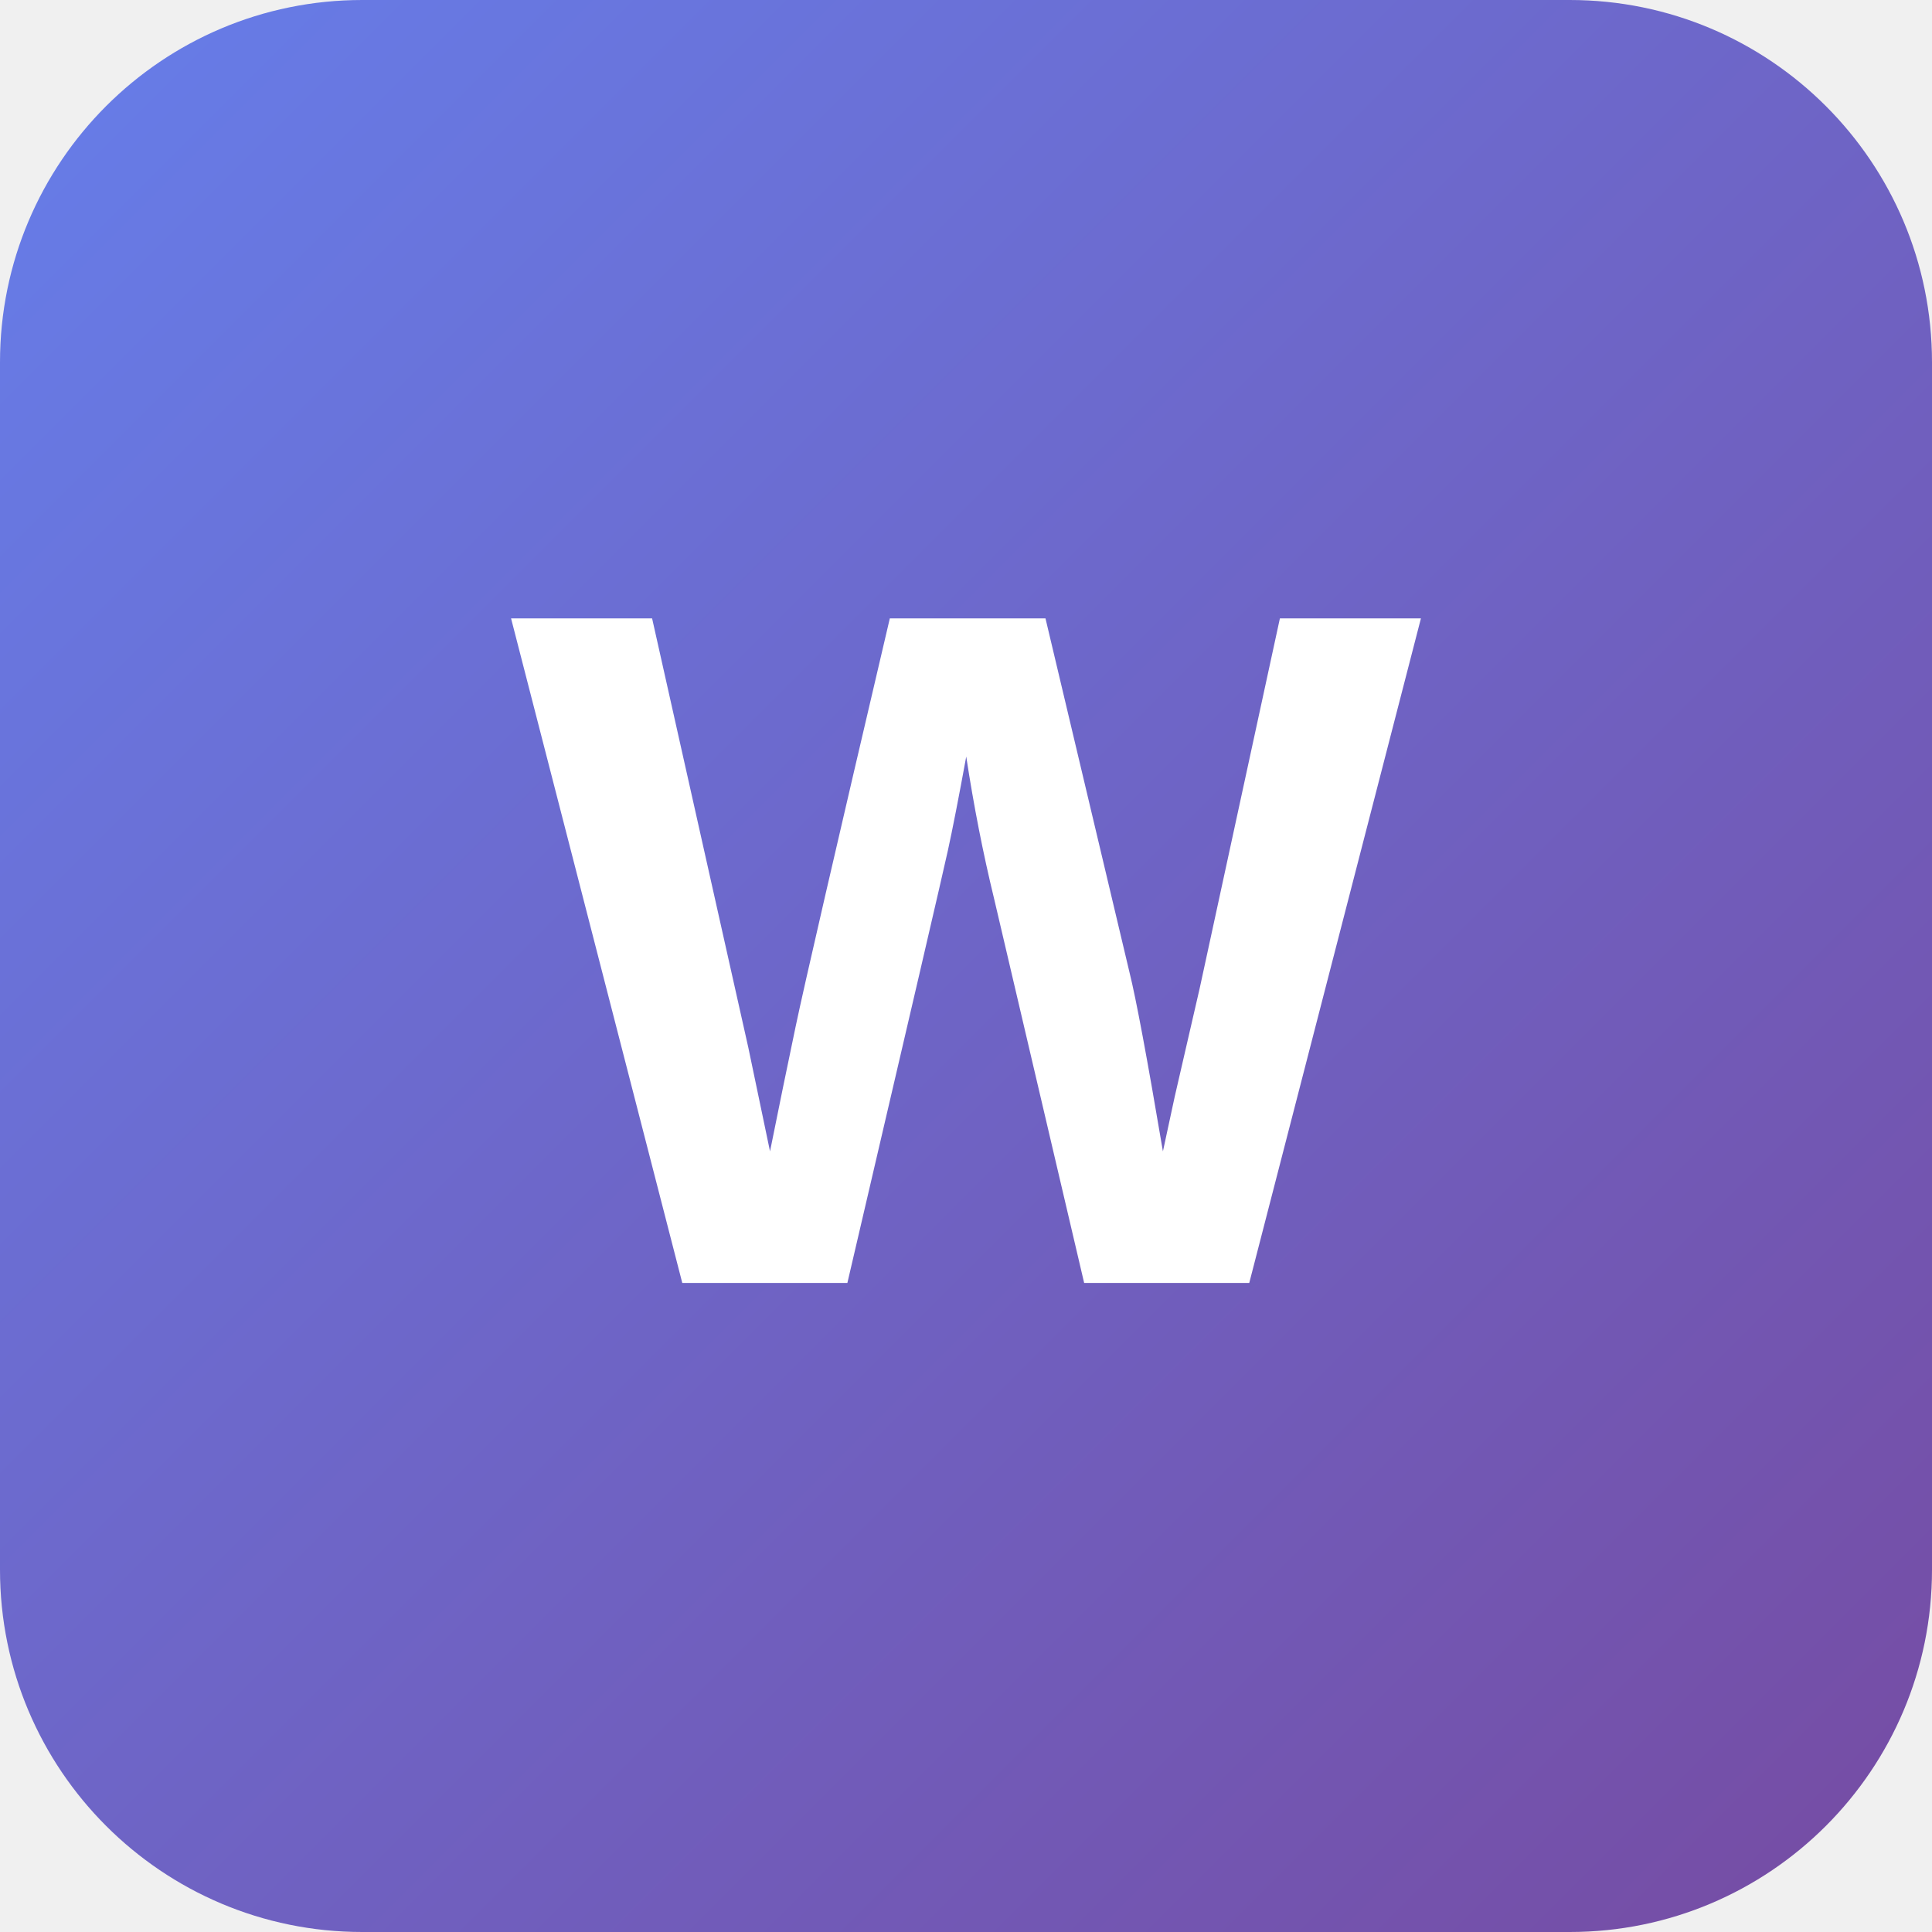
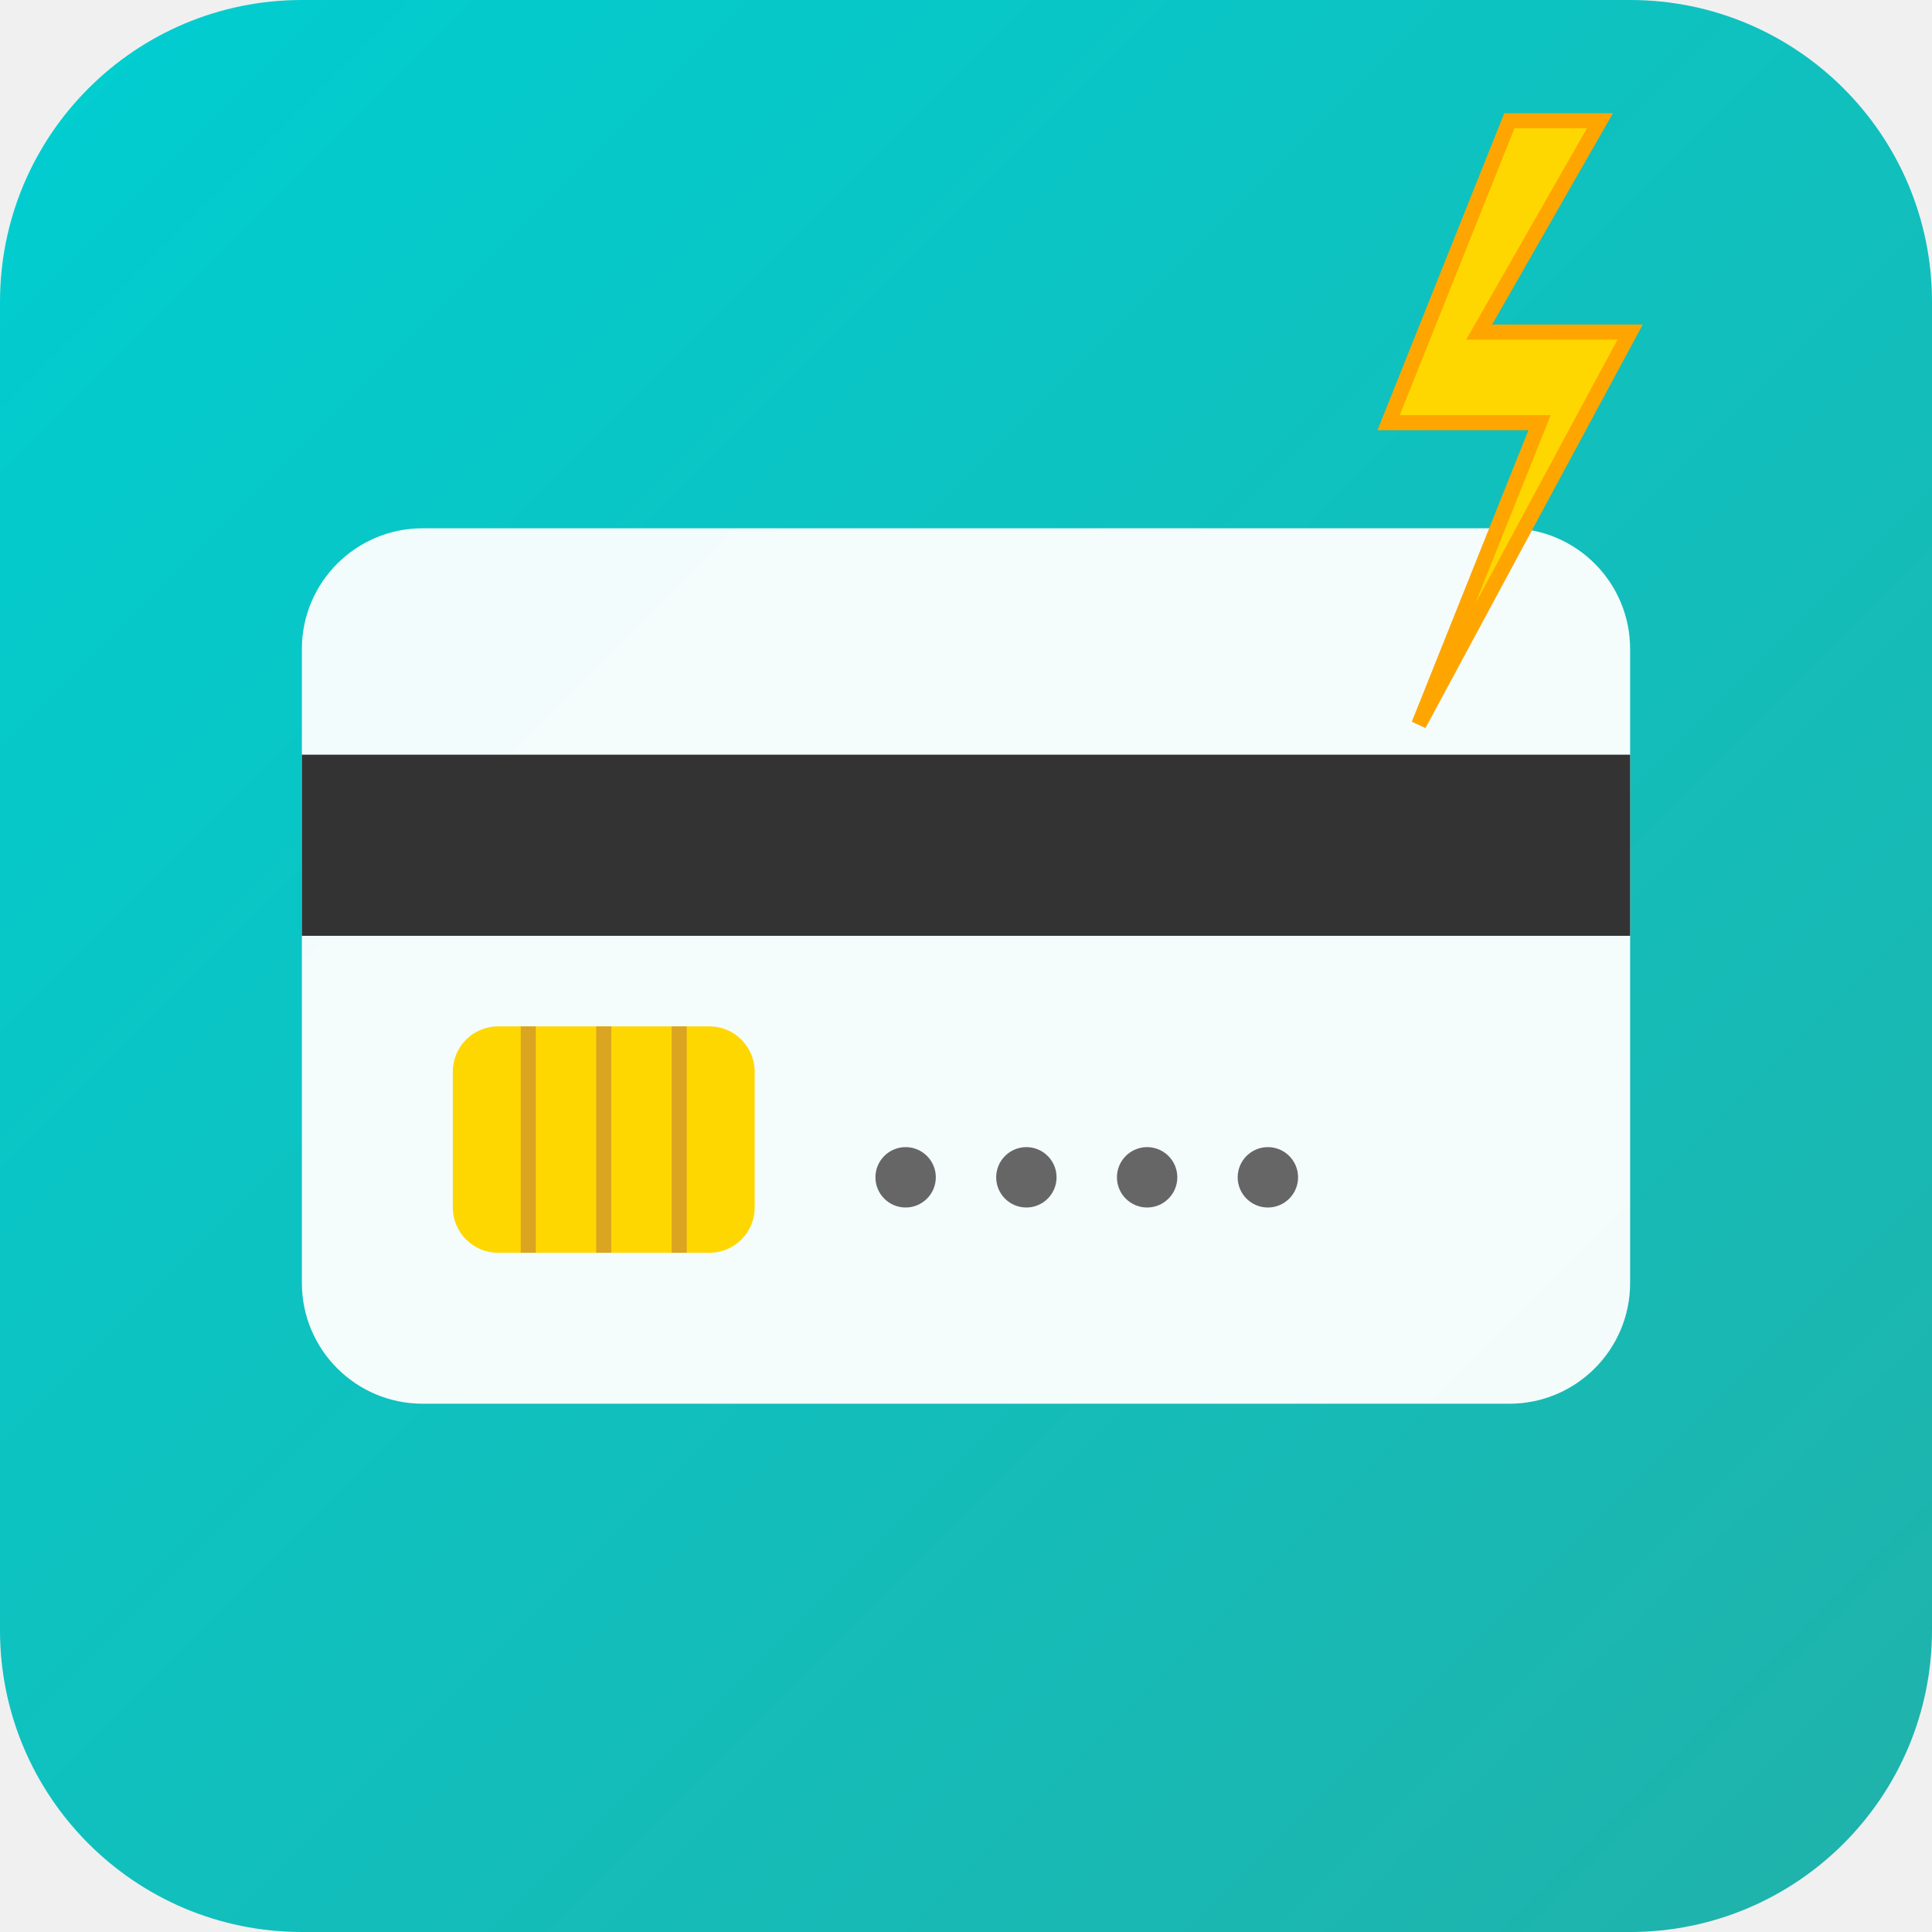
<svg xmlns="http://www.w3.org/2000/svg" width="128" height="128" viewBox="0 0 128 128">
  <defs>
    <linearGradient id="grad" x1="0%" y1="0%" x2="100%" y2="100%">
-       <stop offset="0%" style="stop-color:#667eea" />
-       <stop offset="100%" style="stop-color:#764ba2" />
+       <stop offset="0%" style="stop-color:#00CED1" />
+       <stop offset="100%" style="stop-color:#20B2AA" />
    </linearGradient>
  </defs>
-   <rect width="128" height="128" rx="24" fill="url(#grad)" />
-   <text x="64" y="85" font-family="Arial" font-size="64" font-weight="bold" fill="white" text-anchor="middle">W</text>
+   <rect width="128" height="128" rx="20" fill="url(#grad)" />
+   <rect x="20" y="35" width="88" height="58" rx="8" fill="white" opacity="0.95" />
+   <rect x="20" y="50" width="88" height="12" fill="#333" />
+   <rect x="30" y="68" width="20" height="15" rx="3" fill="#FFD700" />
+   <line x1="35" y1="68" x2="35" y2="83" stroke="#DAA520" stroke-width="1" />
+   <line x1="40" y1="68" x2="40" y2="83" stroke="#DAA520" stroke-width="1" />
+   <line x1="45" y1="68" x2="45" y2="83" stroke="#DAA520" stroke-width="1" />
+   <circle cx="60" cy="78" r="2" fill="#666" />
+   <circle cx="68" cy="78" r="2" fill="#666" />
+   <circle cx="76" cy="78" r="2" fill="#666" />
+   <circle cx="84" cy="78" r="2" fill="#666" />
+   <path d="M100 8 L92 28 L102 28 L94 48 L108 22 L98 22 L106 8 Z" fill="#FFD700" stroke="#FFA500" stroke-width="1" />
</svg>
